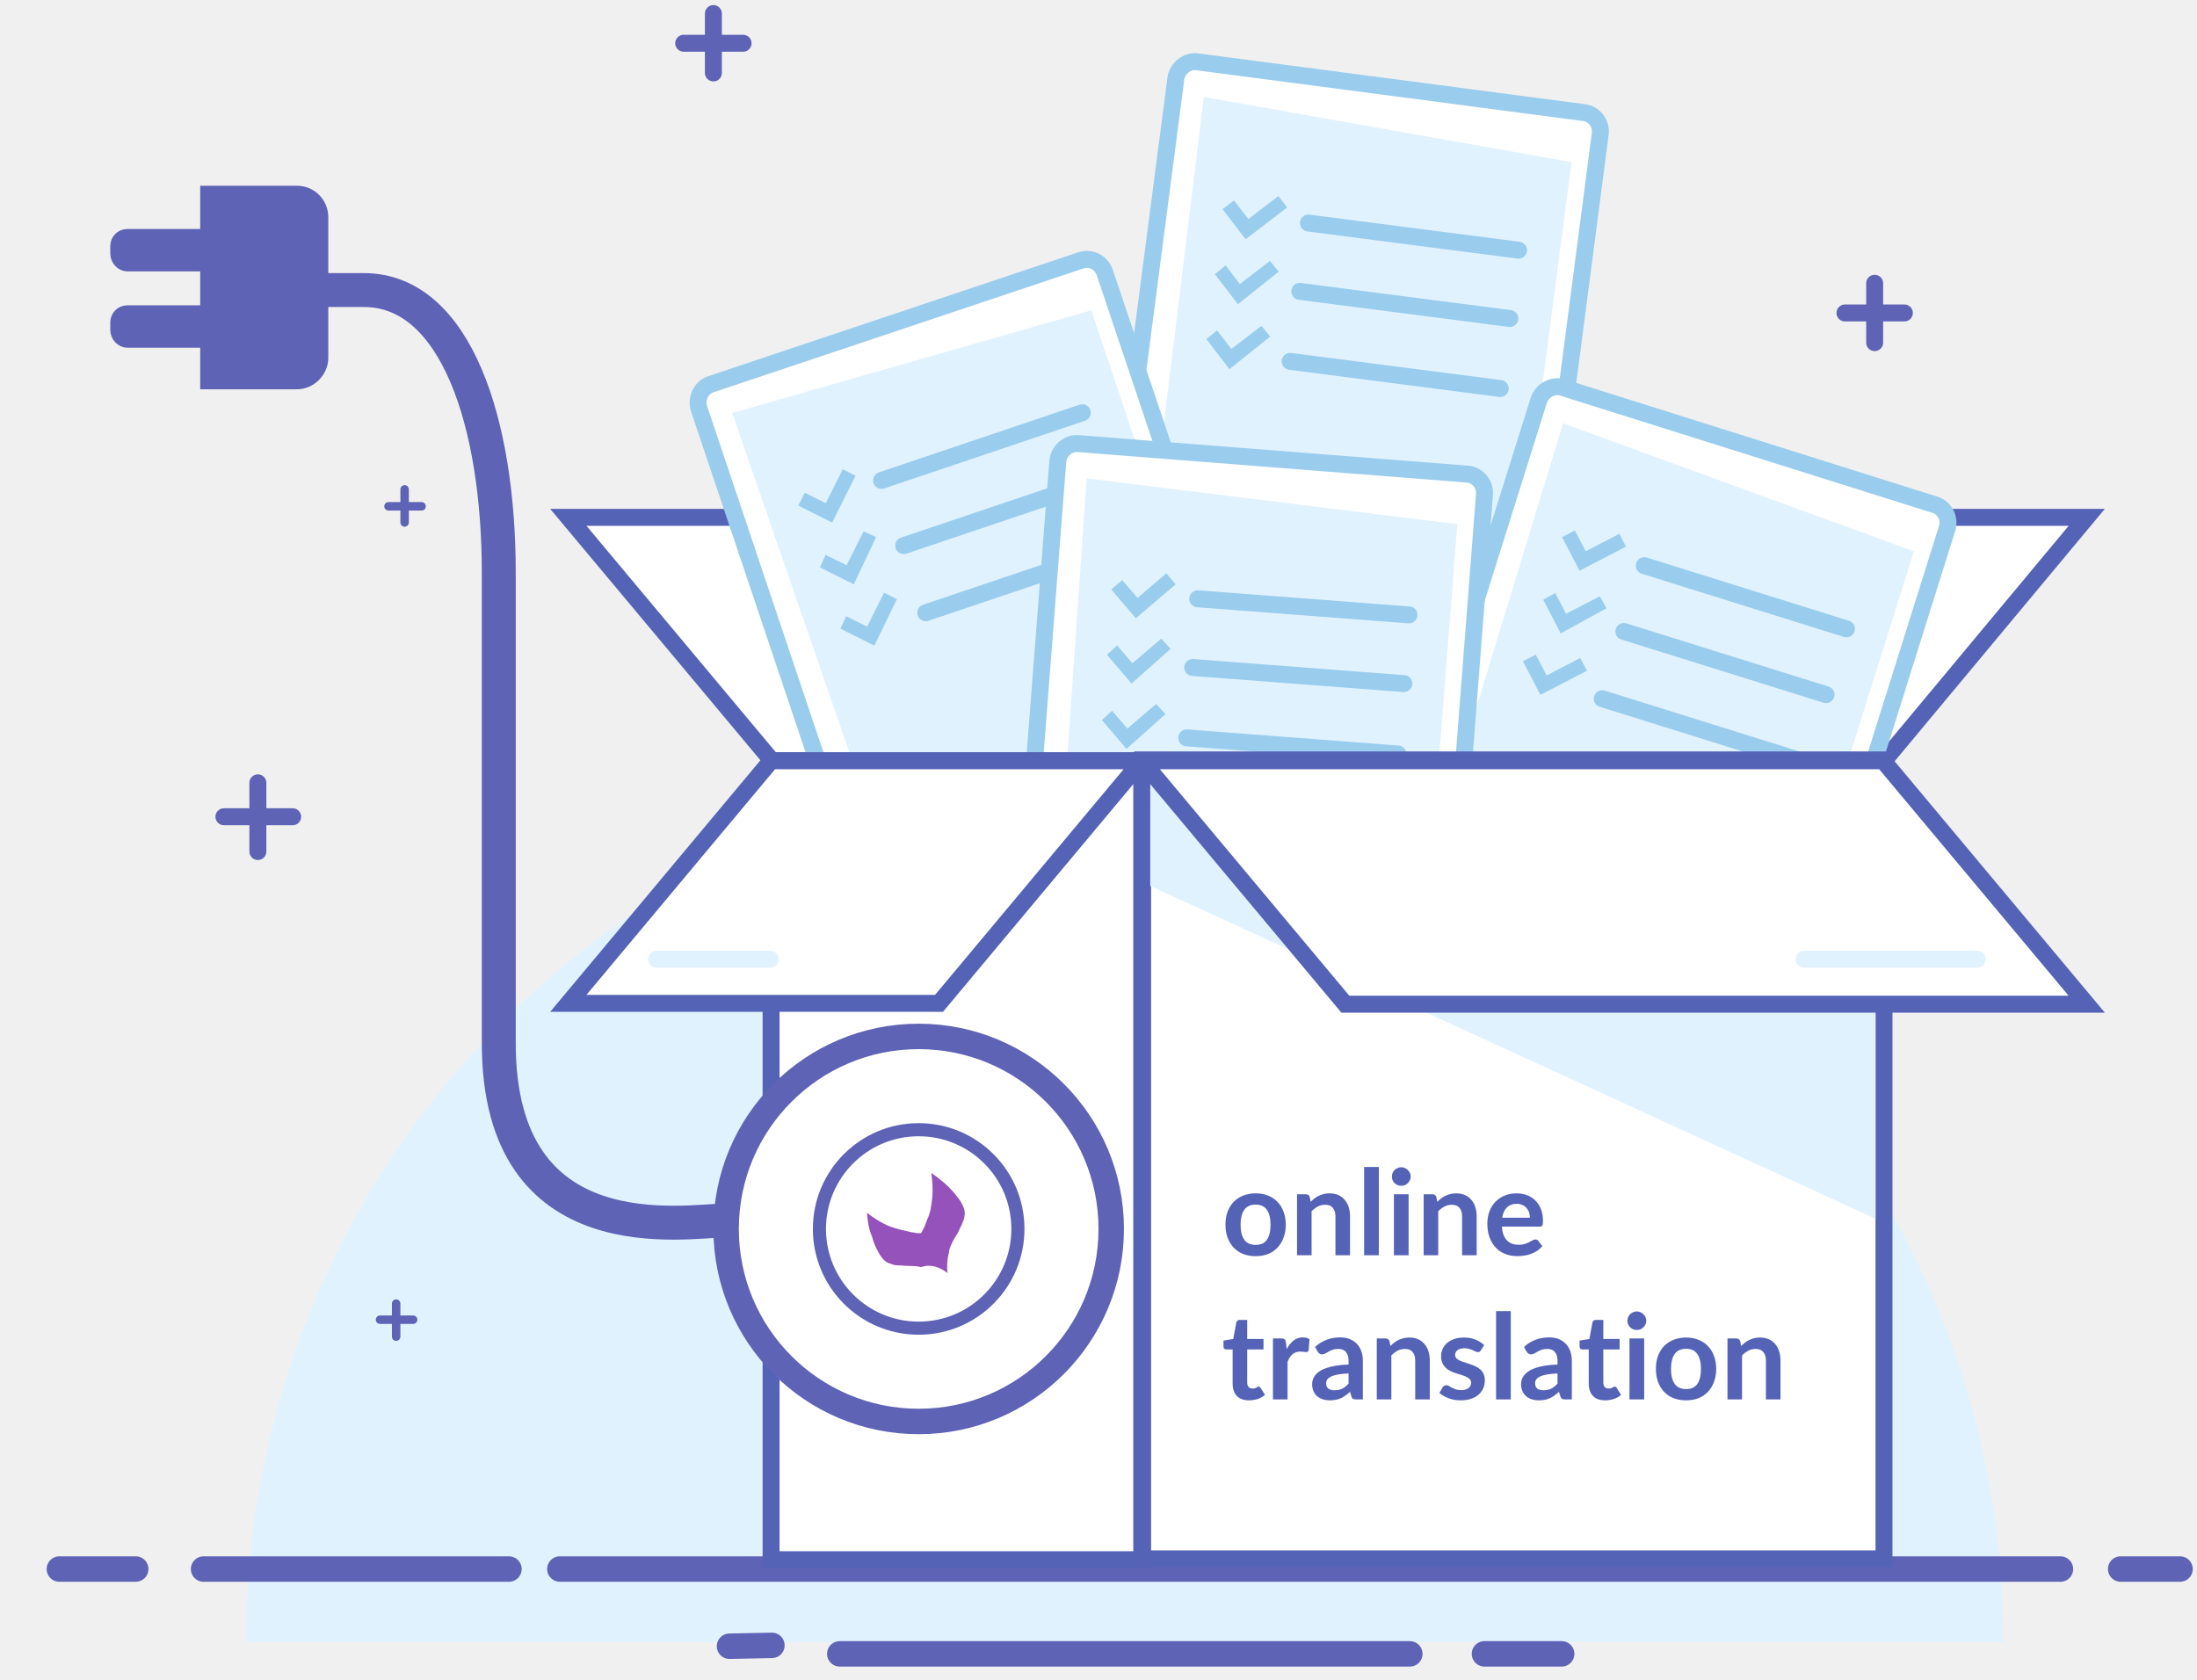
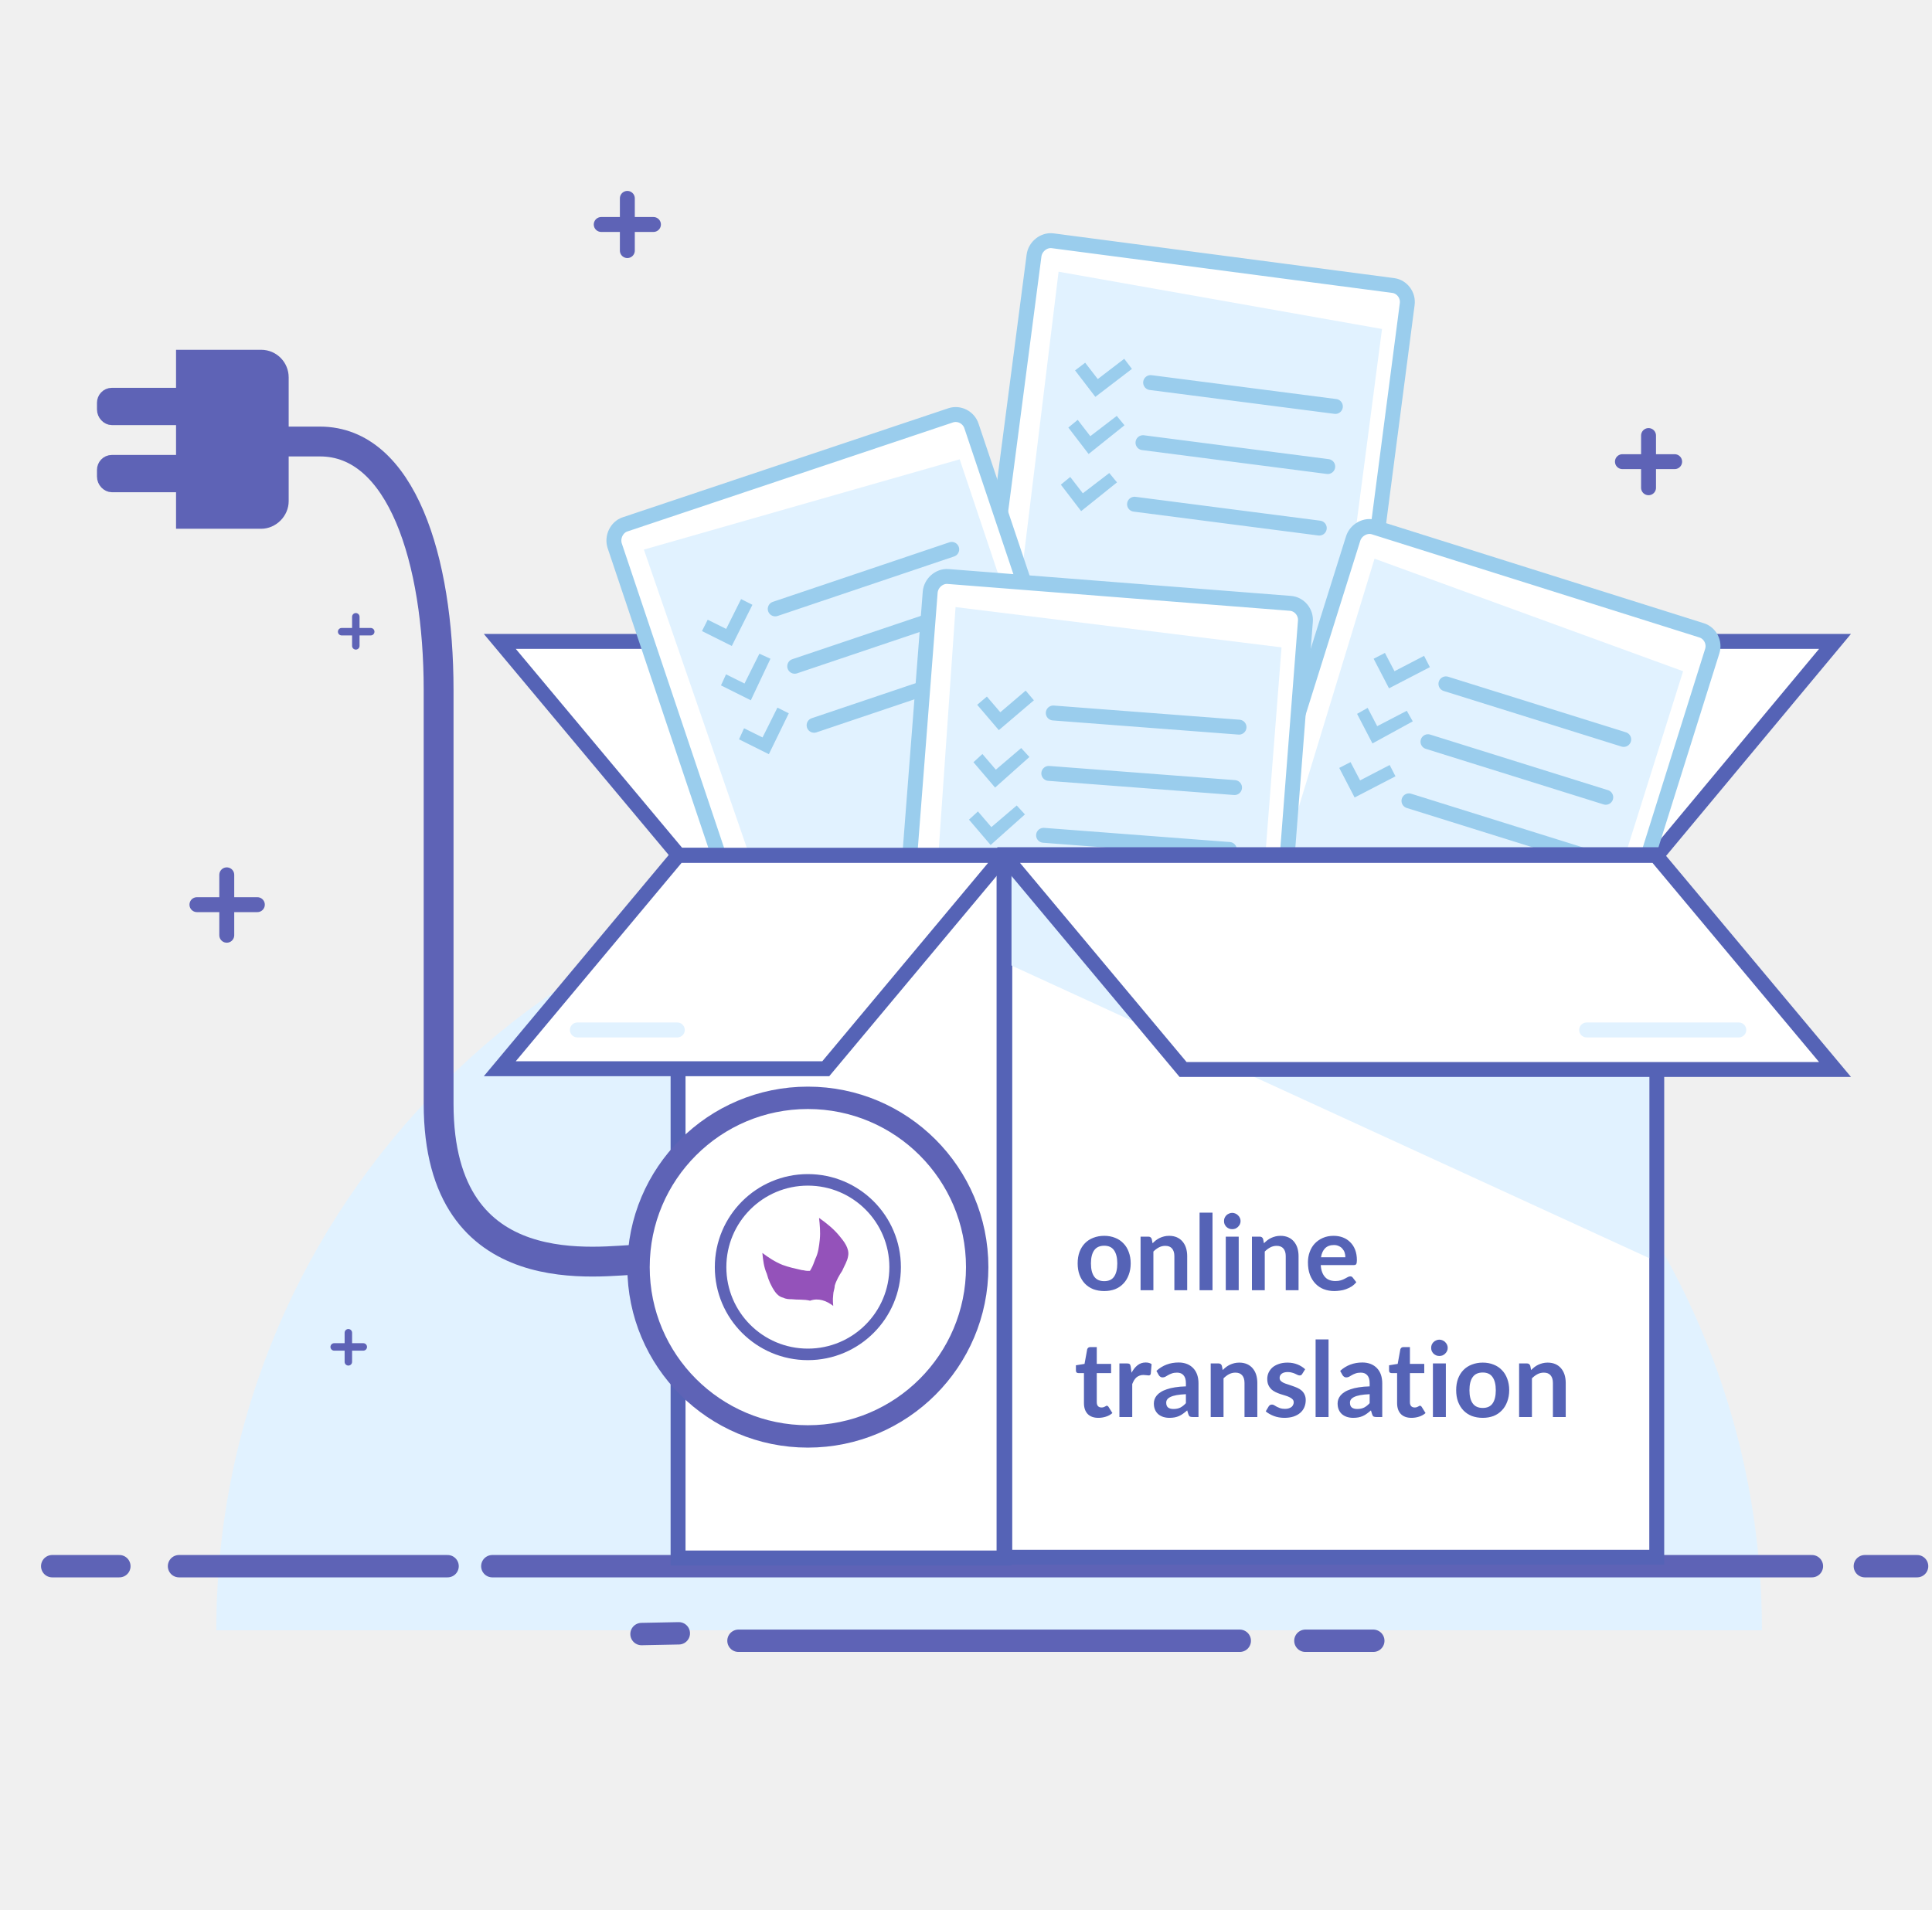
- <svg xmlns="http://www.w3.org/2000/svg" width="259px" height="198px" viewBox="0 0 259 198" version="1.1">
+ <svg xmlns="http://www.w3.org/2000/svg" width="259px" height="256px" viewBox="0 -25 259 256" version="1.1">
  <g id="Page-1" stroke="none" stroke-width="1" fill="none" fill-rule="evenodd">
    <g id="illus--translation-connection" transform="translate(2, 1)">
      <path d="M27,192.6 C27,135.4 73.4,89 130.6,89 C187.8,89 234.2,135.4 234.2,192.6 L27,192.6 Z" id="Path" fill="#E1F2FF" fill-rule="nonzero" />
      <path d="M22,184 L58,184 M64,184 L240.9,184 M248,184 L255,184 M5,184 L14,184 M97,194 L164.2,194 M173,194 L182.1,194 M89,193 L84,193.1" id="Shape" stroke="#5E63B6" stroke-width="3" fill="#FFFFFF" fill-rule="nonzero" stroke-linecap="round" stroke-linejoin="round" />
      <path d="M44.7,152.7 L44.7,156.6 M46.7,154.6 L42.8,154.6" id="Shape" stroke="#5E63B6" stroke-linecap="round" />
      <path d="M219.7,92.7 L219.7,96.6 M221.7,94.6 L217.8,94.6" id="Shape" stroke="#5E63B6" stroke-linecap="round" stroke-linejoin="round" />
      <path d="M28.4,91.3 L28.4,99.4 M32.5,95.3 L24.4,95.3" id="Shape" stroke="#5E63B6" stroke-width="2" fill="#FFFFFF" fill-rule="nonzero" stroke-linecap="round" />
      <path d="M219,32.4 L219,39.4 M222.5,35.9 L215.5,35.9" id="Shape" stroke="#5E63B6" stroke-width="2" stroke-linecap="round" stroke-linejoin="round" />
      <path d="M82.1,0.6 L82.1,7.6 M85.6,4.1 L78.6,4.1" id="Shape" stroke="#5E63B6" stroke-width="2" stroke-linecap="round" stroke-linejoin="round" />
      <path d="M45.7,56.7 L45.7,60.6 M47.7,58.7 L43.8,58.7" id="Shape" stroke="#5E63B6" stroke-linecap="round" />
      <path d="M176.4,88.7 L220.1,88.7 L244,60 L200.3,60 L176.4,88.7 Z M176.4,88.7 L89,88.7 L65,60 L152.4,60 L176.4,88.7 Z" id="Shape" stroke="#5563B6" stroke-width="2" fill="#FFFFFF" fill-rule="nonzero" />
      <g id="Group" transform="translate(157.0007, 45.47384) rotate(3) translate(-157.0007, -45.47384) translate(129.0007, 6.973838)" fill-rule="nonzero">
        <path d="M8.1,0.3 L54,3.9 C55.2,4 56.1,5.1 56,6.3 L50.7,74.7 C50.6,75.9 49.5,76.9 48.3,76.8 L2.5,73.2 C1.3,73.1 0.3,72 0.4,70.8 L5.7,2.4 C5.8,1.2 6.9,0.2 8.1,0.3 Z" id="Path" stroke="#9ACDED" stroke-width="2" fill="#FFFFFF" />
        <polygon id="Path" fill="#E1F2FF" points="4.9 65 48 71.4 52.8 9.8 9.1 4.4" />
        <polygon id="Path" fill="#9ACDED" points="19.6 16.9 18.5 15.6 15.1 18.5 13.3 16.4 12 17.5 14.9 20.9 14.9 20.9 14.9 20.9" />
        <line x1="22.2" y1="18.6" x2="47.1" y2="20.5" id="Path" stroke="#9ACDED" stroke-width="2" fill="#FFFFFF" stroke-linecap="round" stroke-linejoin="round" />
        <polygon id="Path" fill="#9ACDED" points="19 24.5 17.9 23.3 14.5 26.2 12.7 24.1 11.5 25.2 14.4 28.6 14.4 28.6 14.4 28.6" />
        <line x1="21.6" y1="26.7" x2="46.5" y2="28.6" id="Path" stroke="#9ACDED" stroke-width="2" fill="#FFFFFF" stroke-linecap="round" stroke-linejoin="round" />
        <polygon id="Path" fill="#9ACDED" points="18.4 32.2 17.3 31 13.9 33.9 12.1 31.8 10.9 32.9 13.8 36.3 13.8 36.3 13.8 36.3" />
        <line x1="20.9" y1="35" x2="45.8" y2="36.9" id="Path" stroke="#9ACDED" stroke-width="2" fill="#FFFFFF" stroke-linecap="round" stroke-linejoin="round" />
      </g>
      <g id="Group" transform="translate(115.0397, 71.69541) rotate(-23) translate(-115.0397, -71.69541) translate(87.03969, 33.19541)" fill-rule="nonzero">
        <path d="M8.1,0.3 L54,3.9 C55.2,4 56.1,5.1 56,6.3 L50.7,74.7 C50.6,75.9 49.5,76.9 48.3,76.8 L2.5,73.2 C1.3,73.1 0.3,72 0.4,70.8 L5.7,2.4 C5.8,1.2 6.9,0.2 8.1,0.3 Z" id="Path" stroke="#9ACDED" stroke-width="2" fill="#FFFFFF" />
        <polygon id="Path" fill="#E1F2FF" points="4.9 65 48 71.4 52.8 9.8 9.1 4.4" />
        <polygon id="Path" fill="#9ACDED" points="19.6 16.9 18.5 15.6 15.1 18.5 13.3 16.4 12 17.5 14.9 20.9 14.9 20.9 14.9 20.9" />
        <line x1="22.2" y1="18.6" x2="47.1" y2="20.5" id="Path" stroke="#9ACDED" stroke-width="2" fill="#FFFFFF" stroke-linecap="round" stroke-linejoin="round" />
        <polygon id="Path" fill="#9ACDED" points="19 24.5 17.9 23.3 14.5 26.2 12.7 24.1 11.5 25.2 14.4 28.6 14.4 28.6 14.4 28.6" />
        <line x1="21.6" y1="26.7" x2="46.5" y2="28.6" id="Path" stroke="#9ACDED" stroke-width="2" fill="#FFFFFF" stroke-linecap="round" stroke-linejoin="round" />
        <polygon id="Path" fill="#9ACDED" points="18.4 32.2 17.3 30.9 13.9 33.8 12.1 31.7 10.9 32.8 13.8 36.2 13.8 36.2 13.8 36.2" />
        <line x1="20.9" y1="35" x2="45.8" y2="36.9" id="Path" stroke="#9ACDED" stroke-width="2" fill="#FFFFFF" stroke-linecap="round" stroke-linejoin="round" />
      </g>
      <g id="Group" transform="translate(193.0127, 86.38768) rotate(13) translate(-193.0127, -86.38768) translate(165.0127, 47.88768)" fill-rule="nonzero">
        <path d="M8.1,0.3 L54,3.9 C55.2,4 56.1,5.1 56,6.3 L50.7,74.7 C50.6,75.9 49.5,76.9 48.3,76.8 L2.5,73.2 C1.3,73.1 0.3,72 0.4,70.8 L5.7,2.4 C5.8,1.2 6.9,0.2 8.1,0.3 Z" id="Path" stroke="#9ACDED" stroke-width="2" fill="#FFFFFF" />
        <polygon id="Path" fill="#E1F2FF" points="4.9 65 48 71.4 52.8 9.8 9.1 4.4" />
        <polygon id="Path" fill="#9ACDED" points="19.6 16.9 18.5 15.6 15.1 18.5 13.3 16.4 12 17.5 14.9 20.9 14.9 20.9 14.9 20.9" />
        <line x1="22.2" y1="18.6" x2="47.1" y2="20.5" id="Path" stroke="#9ACDED" stroke-width="2" fill="#FFFFFF" stroke-linecap="round" stroke-linejoin="round" />
        <polygon id="Path" fill="#9ACDED" points="19 24.5 17.9 23.3 14.5 26.2 12.7 24.1 11.5 25.2 14.4 28.6 14.4 28.6 14.4 28.6" />
        <line x1="21.6" y1="26.7" x2="46.5" y2="28.6" id="Path" stroke="#9ACDED" stroke-width="2" fill="#FFFFFF" stroke-linecap="round" stroke-linejoin="round" />
        <polygon id="Path" fill="#9ACDED" points="18.4 32.2 17.3 30.9 13.9 33.8 12.1 31.7 10.8 32.8 13.7 36.2 13.7 36.2 13.7 36.2" />
        <line x1="20.9" y1="35" x2="45.8" y2="36.9" id="Path" stroke="#9ACDED" stroke-width="2" fill="#FFFFFF" stroke-linecap="round" stroke-linejoin="round" />
      </g>
      <g id="Group" transform="translate(117, 51)" fill-rule="nonzero">
        <path d="M8.1,0.3 L54,3.9 C55.2,4 56.1,5.1 56,6.3 L50.7,74.7 C50.6,75.9 49.5,76.9 48.3,76.8 L2.5,73.2 C1.3,73.1 0.3,72 0.4,70.8 L5.7,2.4 C5.8,1.2 6.9,0.2 8.1,0.3 Z" id="Path" stroke="#9ACDED" stroke-width="2" fill="#FFFFFF" />
        <polygon id="Path" fill="#E1F2FF" points="4.9 65 48 71.4 52.8 9.8 9.1 4.4" />
        <polygon id="Path" fill="#9ACDED" points="19.6 16.9 18.5 15.6 15.1 18.5 13.3 16.4 12 17.5 14.9 20.9 14.9 20.9 14.9 20.9" />
        <line x1="22.2" y1="18.6" x2="47.1" y2="20.5" id="Path" stroke="#9ACDED" stroke-width="2" fill="#FFFFFF" stroke-linecap="round" stroke-linejoin="round" />
        <polygon id="Path" fill="#9ACDED" points="19 24.5 17.9 23.3 14.5 26.2 12.7 24.1 11.5 25.2 14.4 28.6 14.4 28.6 14.4 28.6" />
        <line x1="21.6" y1="26.7" x2="46.5" y2="28.6" id="Path" stroke="#9ACDED" stroke-width="2" fill="#FFFFFF" stroke-linecap="round" stroke-linejoin="round" />
        <polygon id="Path" fill="#9ACDED" points="18.4 32.2 17.3 31 13.9 33.9 12.1 31.8 10.9 32.9 13.8 36.3 13.8 36.3 13.8 36.3" />
        <line x1="20.9" y1="35" x2="45.8" y2="36.9" id="Path" stroke="#9ACDED" stroke-width="2" fill="#FFFFFF" stroke-linecap="round" stroke-linejoin="round" />
      </g>
      <polygon id="Path" stroke="#5563B6" stroke-width="2" fill="#FFFFFF" fill-rule="nonzero" points="132.7 88.6 220.1 88.6 220.1 182.8 132.7 182.8" />
      <polygon id="Path" fill="#E1F2FF" fill-rule="nonzero" points="219.1 142.7 132.6 103 132.7 88.6 219.1 88.6" />
      <polygon id="Path" stroke="#5563B6" stroke-width="2" fill="#FFFFFF" fill-rule="nonzero" points="88.9 88.7 132.6 88.7 132.6 182.9 88.9 182.9" />
      <path d="M132.6,88.7 L88.9,88.7 L65,117.3 L108.7,117.3 L132.6,88.7 Z M132.6,88.7 L220,88.7 L244,117.4 L156.6,117.4 L132.6,88.7 Z" id="Shape" stroke="#5563B6" stroke-width="2" fill="#FFFFFF" fill-rule="nonzero" />
      <path d="M231.1,112.1 L210.7,112.1 M88.8,112.1 L75.4,112.1" id="Shape" stroke="#E1F2FF" stroke-width="2" stroke-linecap="round" />
      <g id="Group" transform="translate(68.5, 108) scale(-1, 1) translate(-68.5, -108) translate(0, 21)">
        <path d="M100.4,12.2 L96.1,12.2 C85.2,12.2 80.2,28 80.2,45.5 L80.2,101 C80.2,126.1 58.1,121.9 53.4,121.9" id="Path" stroke="#5E63B6" stroke-width="4" />
        <g />
        <path d="M124,9 L115.5,9 L115.5,6 L124,6 C124.6,6 125,6.5 125,7 L125,7.9 C125,8.5 124.5,9 124,9 Z M124,18 L115.5,18 L115.5,15 L124,15 C124.6,15 125,15.5 125,16 L125,16.9 C125,17.5 124.5,18 124,18 Z" id="Shape" stroke="#5E63B6" stroke-width="2" fill="#5E63B6" />
      </g>
      <circle id="Oval" stroke="#5E63B6" stroke-width="3" fill="#FFFFFF" fill-rule="nonzero" cx="106.3" cy="143.9" r="22.7" />
      <circle id="Oval" stroke="#5E63B6" stroke-width="1.546" fill="#FFFFFF" fill-rule="nonzero" cx="106.3" cy="143.9" r="11.7" />
      <path d="M109.7,149.1 C109.7,148.9 109.6,148.4 109.7,147.6 C109.7,147.2 109.9,146.8 109.9,146.4 C110.1,145.7 110.5,145 110.9,144.4 C111.2,143.7 111.6,143.1 111.7,142.4 C111.9,141.4 111.1,140.4 110.6,139.8 C109.8,138.8 108.8,138 107.8,137.3 C107.9,138.2 108,139.2 107.9,140.2 C107.8,141.1 107.7,142 107.3,142.8 C107.1,143.3 107,143.7 106.7,144.2 C106.6,144.4 106.6,144.4 106.5,144.4 C106.4,144.4 106.3,144.4 106.2,144.4 C106,144.4 105.7,144.3 105.5,144.3 C104.6,144.1 103.7,143.9 102.9,143.6 C101.9,143.2 101,142.6 100.2,142 C100.3,143 100.4,143.9 100.8,144.8 C101,145.6 101.4,146.5 101.9,147.2 C102.1,147.5 102.5,147.9 103,148 C103.4,148.2 103.8,148.2 104.1,148.2 C104.9,148.3 105.8,148.2 106.6,148.4 C107.7,148 108.8,148.4 109.7,149.1" id="Path" fill="#9452BA" fill-rule="nonzero" />
      <path d="M33,44.9 L21.6,44.9 L21.6,20.9 L33,20.9 C35.1,20.9 36.7,22.6 36.7,24.6 L36.7,41.2 C36.7,43.2 35,44.9 33,44.9 Z" id="Path" fill="#5E63B6" fill-rule="nonzero" />
    </g>
-     <text id="online-Translation" font-family="Lato-Bold, Lato" font-size="14" font-weight="bold" fill="#5563B6">
+     <text id="Online-Translation" font-family="Lato-Bold, Lato" font-size="14" font-weight="bold" fill="#5563B6">
      <tspan x="144" y="148">online</tspan>
      <tspan x="144" y="165">translation</tspan>
    </text>
  </g>
</svg>
